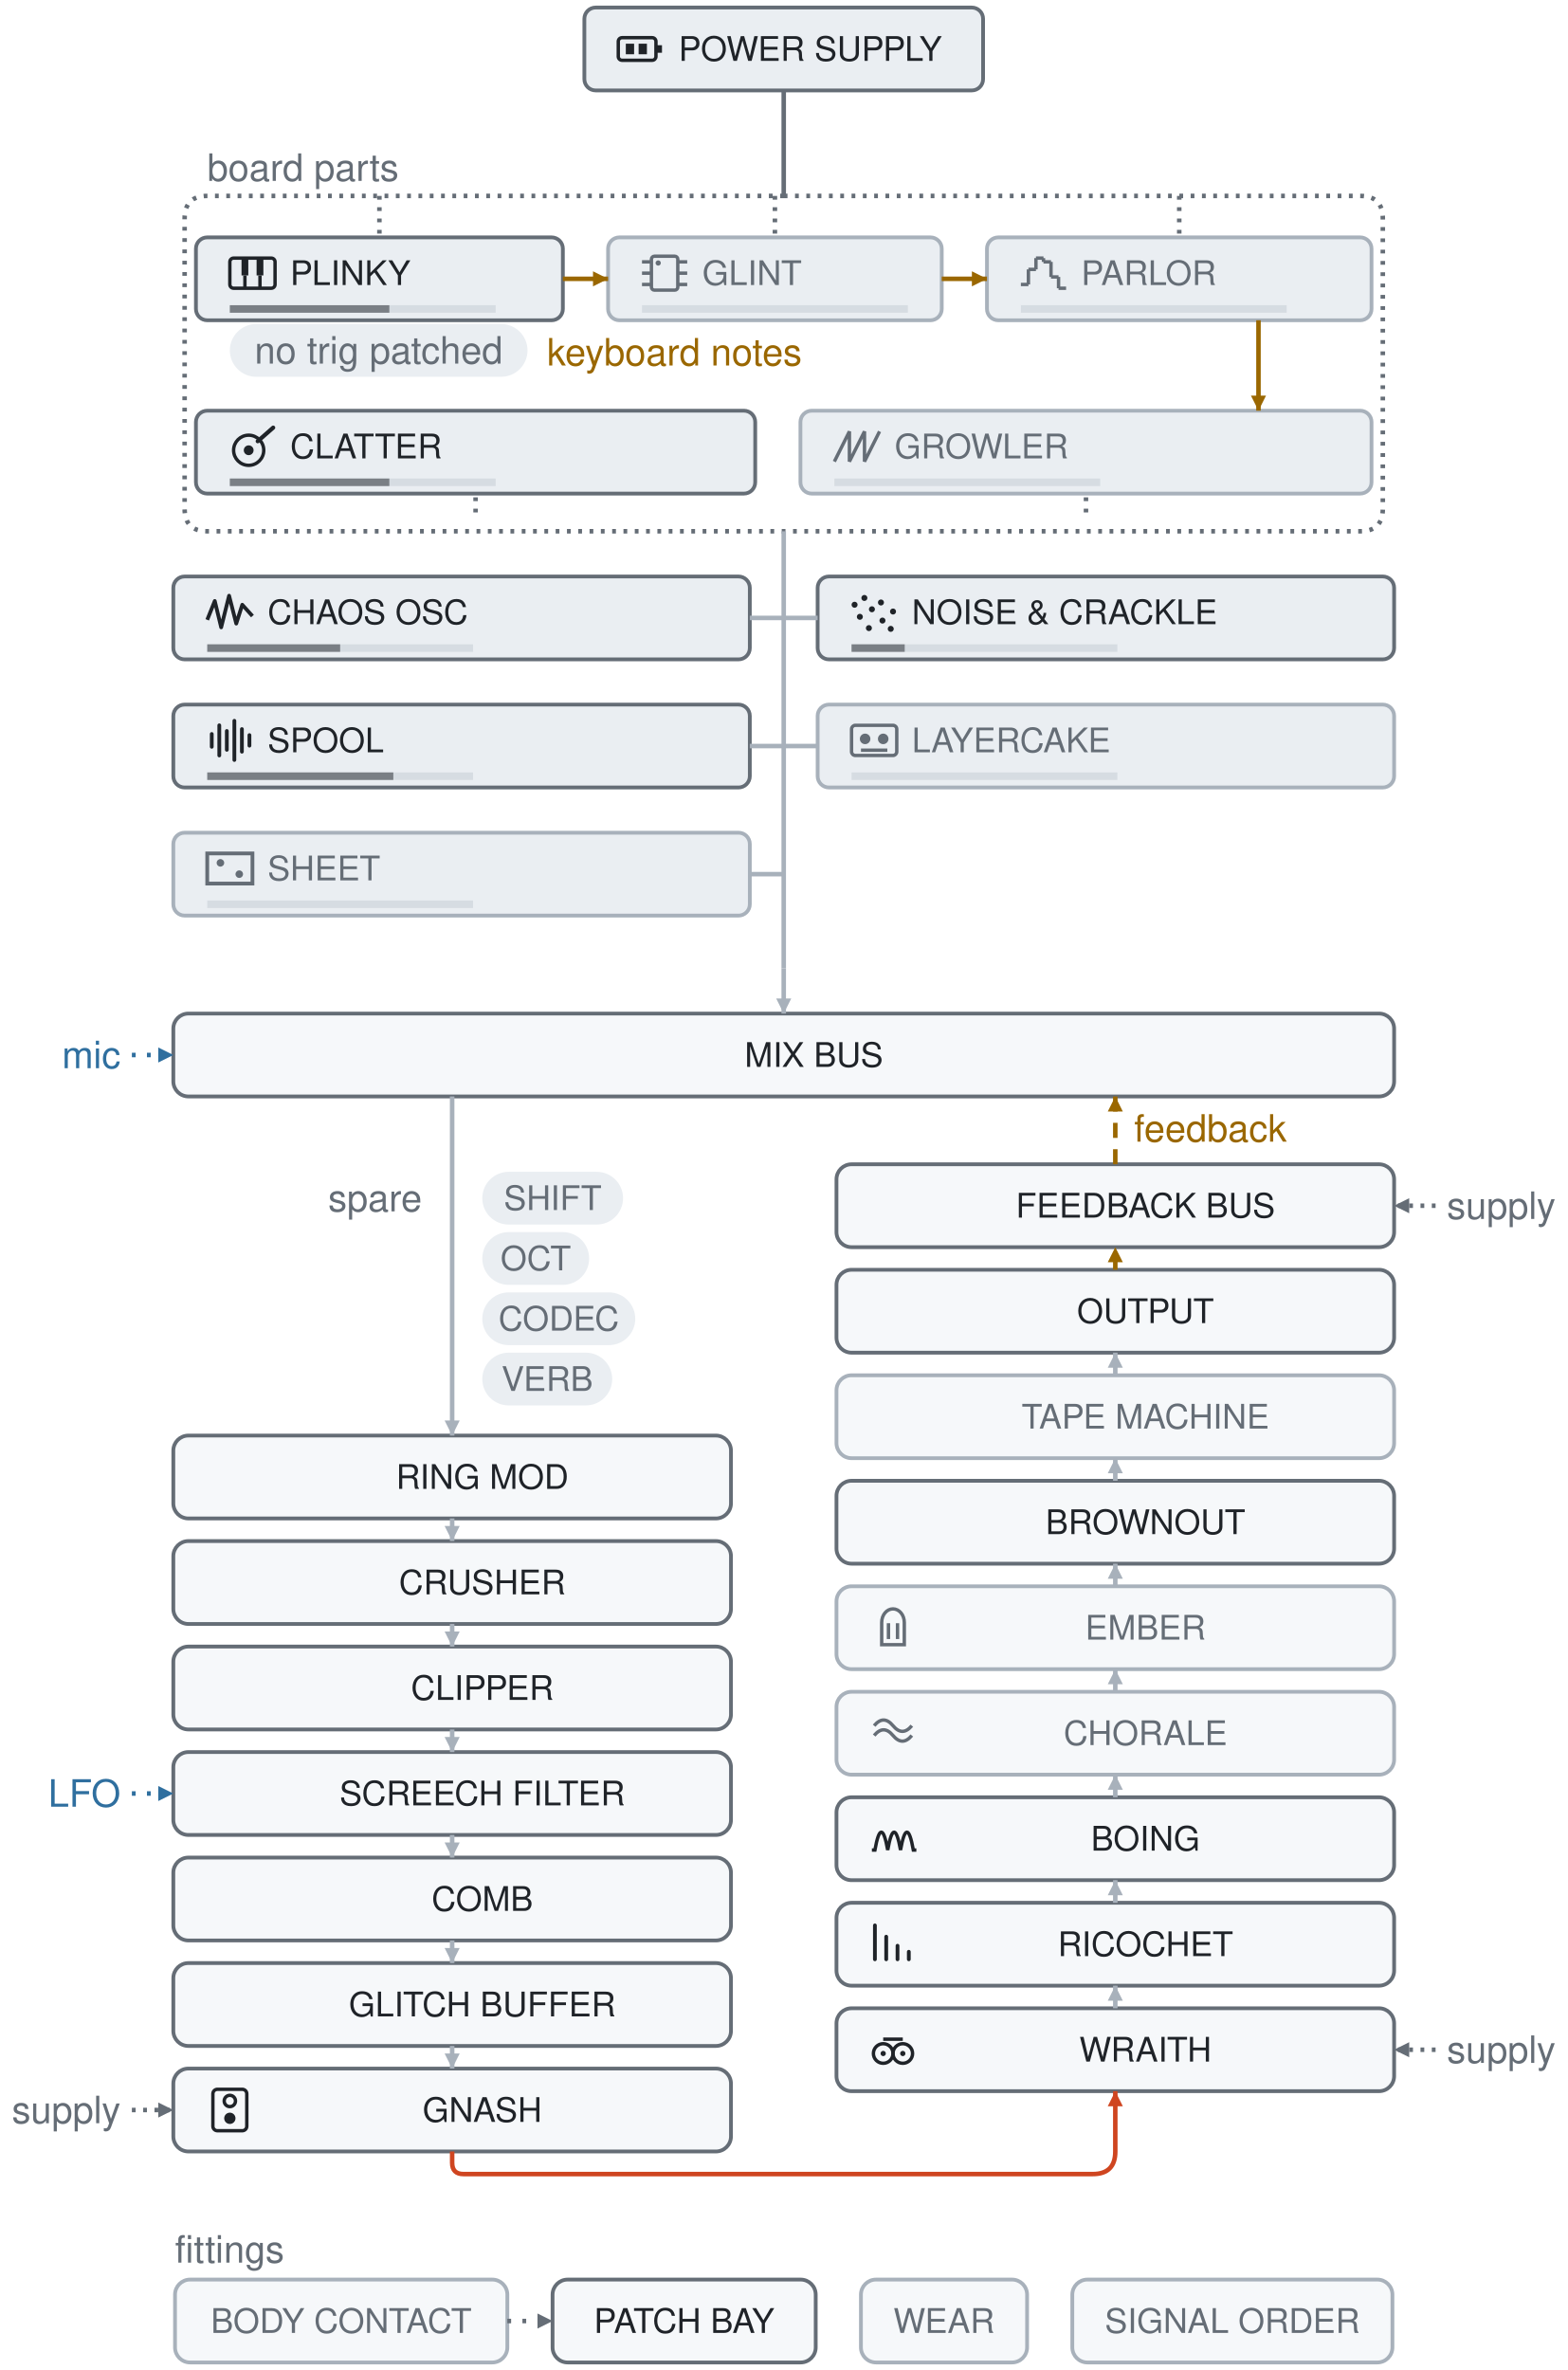
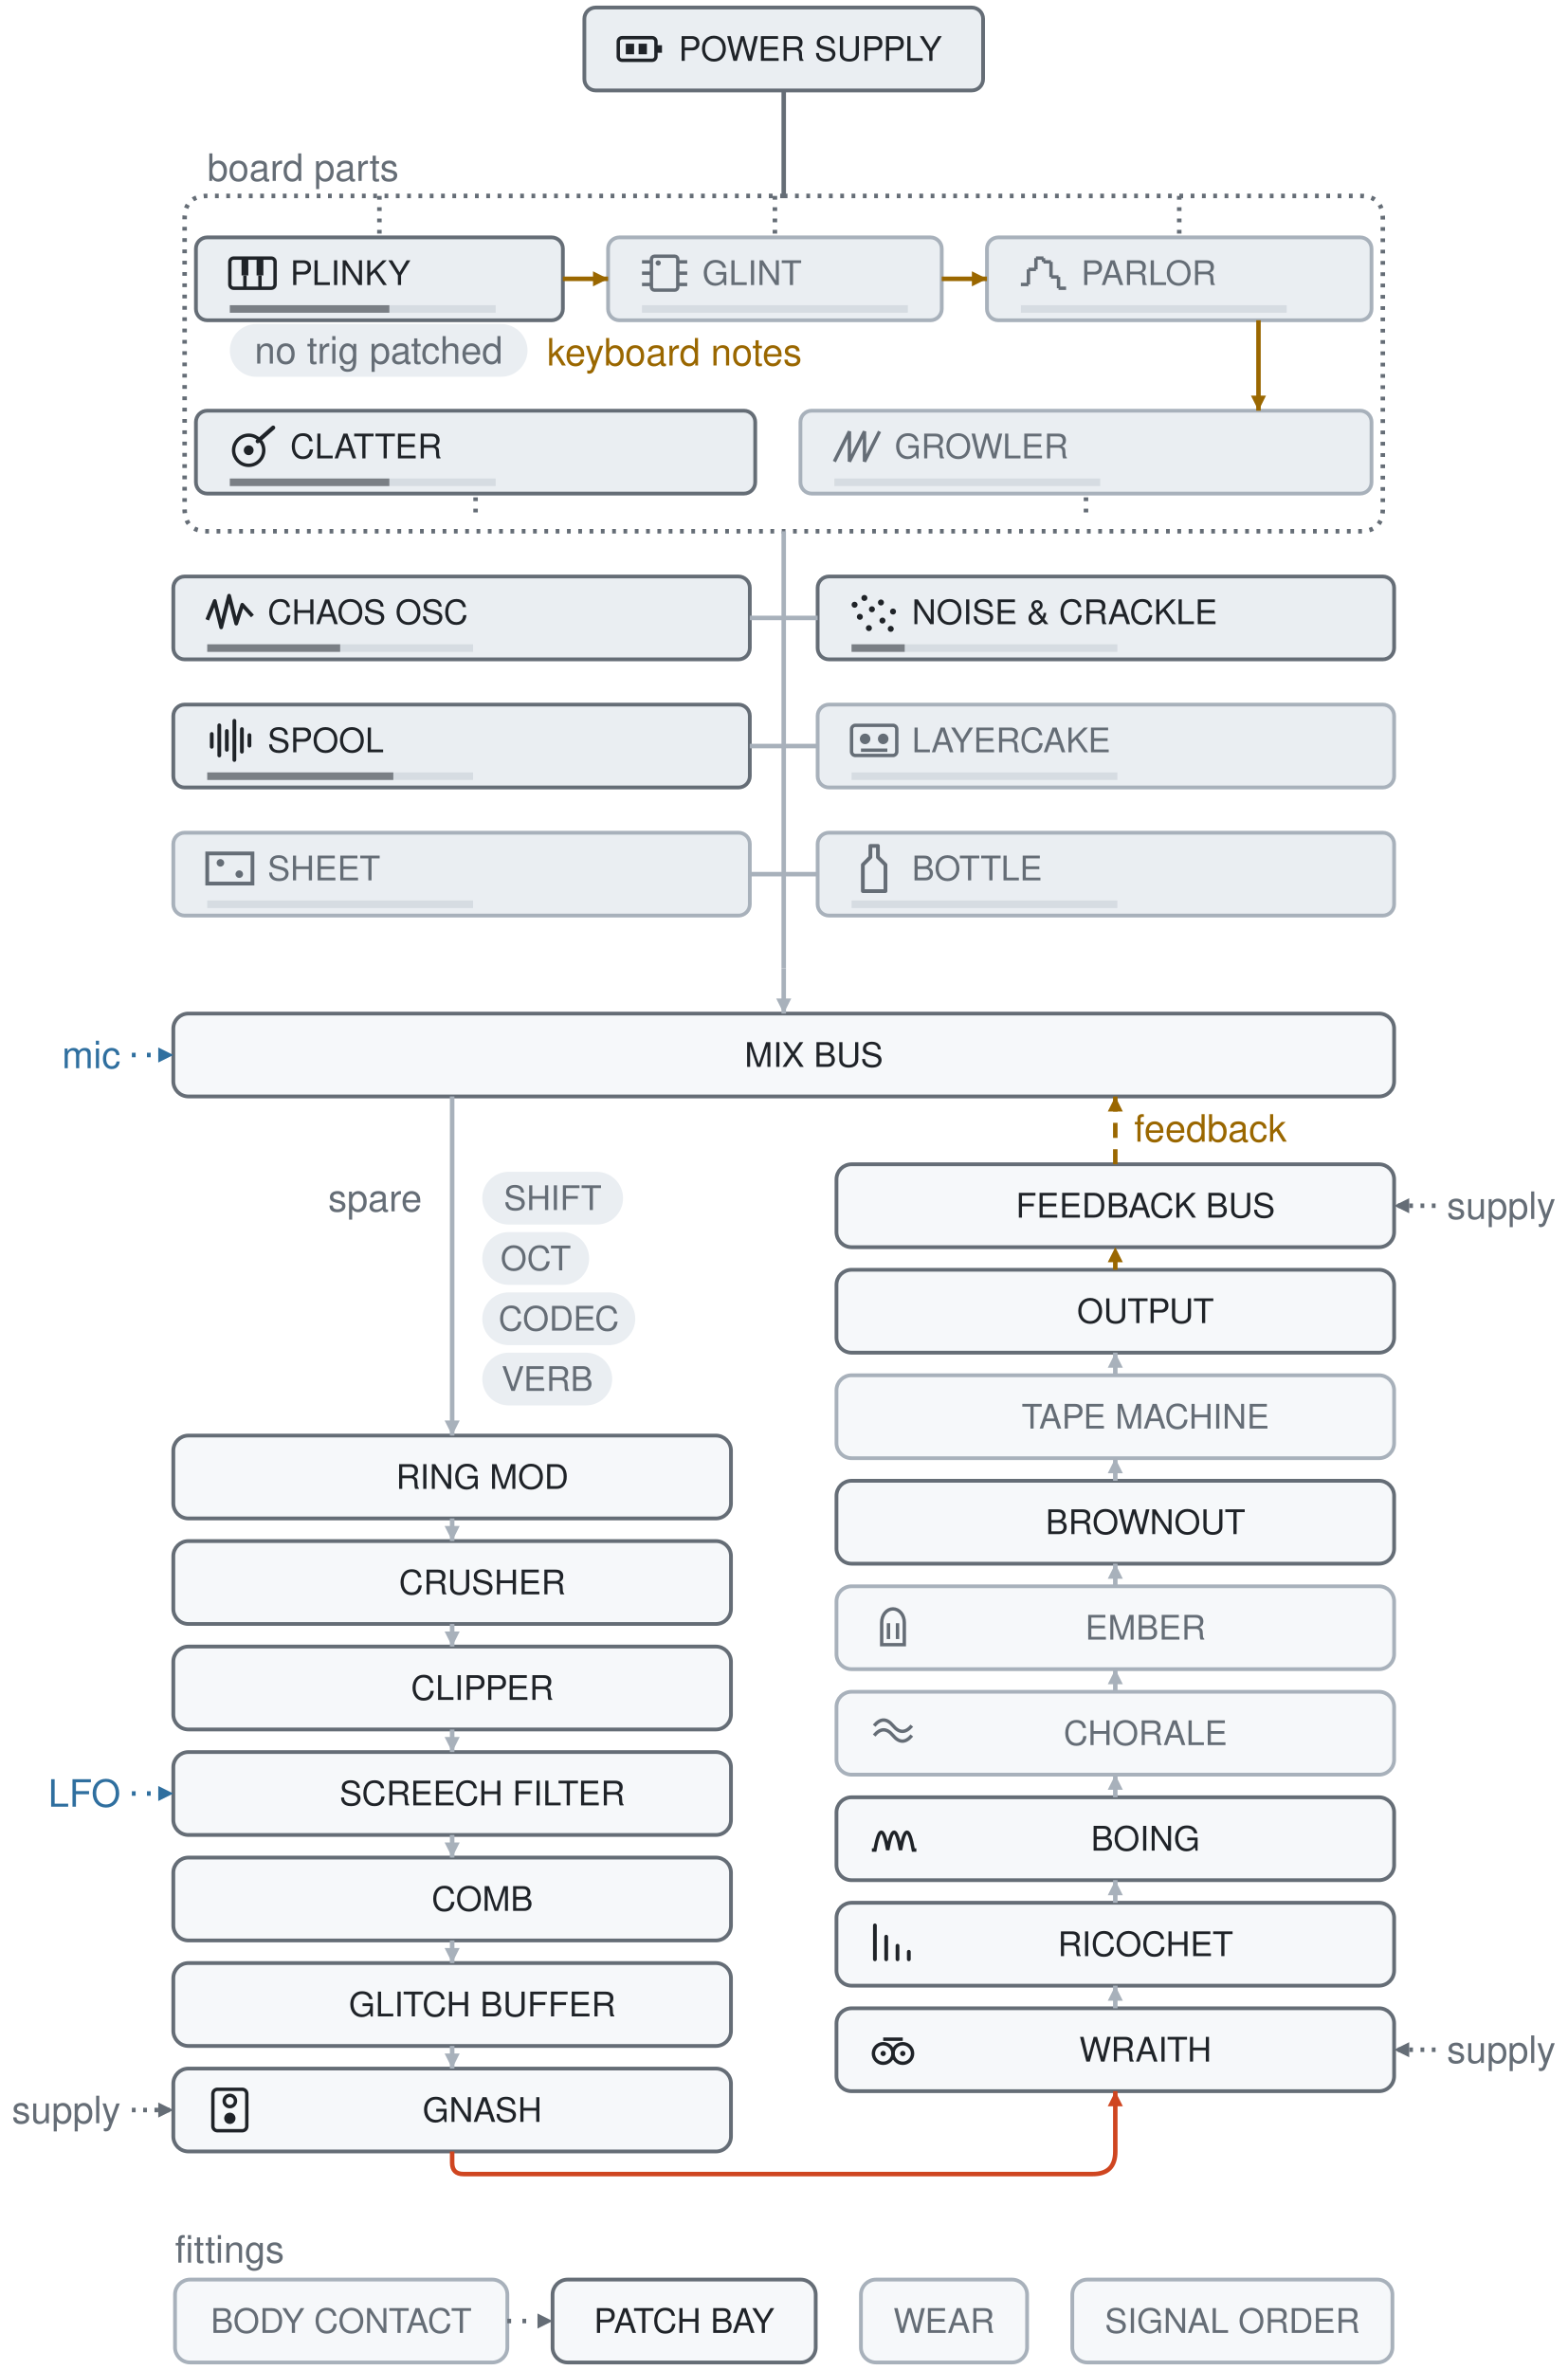
<svg xmlns="http://www.w3.org/2000/svg" viewBox="0 0 416 629" width="416" height="629" font-family="Helvetica, Arial, sans-serif">
  <g class="wire" data-wire="rail">
    <path class="line" d="M208 52L361 52Q367 52 367 58L367 135Q367 141 361 141L55 141Q49 141 49 135L49 58Q49 52 55 52L208 52" fill="none" stroke="#656d76" stroke-width="1.2" stroke-dasharray="1 2" />
    <path class="head" d="" fill="#656d76" />
  </g>
  <g class="node">
    <text x="55" y="48" fill="#656d76" font-size="10" text-anchor="start">board parts</text>
  </g>
  <g class="node">
    <rect class="box" x="52" y="63" width="97.385" height="22" rx="3" fill="#eaeef2" stroke="#656d76" stroke-width="1" />
    <g class="glyph">
      <rect x="61" y="68.5" width="12" height="8" rx="1" fill="none" stroke="#1f2328" stroke-width="0.9" />
      <path d="M 65 73.1 V 76.5 M 69 73.1 V 76.5" stroke="#1f2328" stroke-width="0.9" />
      <rect x="64.1" y="68.5" width="1.8" height="4.6" fill="#1f2328" />
      <rect x="68.1" y="68.5" width="1.8" height="4.6" fill="#1f2328" />
    </g>
    <text x="77" y="75.65" fill="#1f2328" font-size="9" text-anchor="start">PLINKY</text>
    <rect x="61" y="81" width="70.553" height="2" fill="#a8b1bb" fill-opacity="0.3" />
    <rect x="61" y="81" width="42.332" height="2" fill="#1f2328" fill-opacity="0.5" />
  </g>
  <g class="node">
    <rect class="box" x="52" y="109" width="148.435" height="22" rx="3" fill="#eaeef2" stroke="#656d76" stroke-width="1" />
    <g class="glyph">
      <circle cx="66" cy="119.5" r="4" fill="none" stroke="#1f2328" stroke-width="0.9" />
      <circle cx="66" cy="119.5" r="1.3" fill="#1f2328" />
      <path d="M 72.5 113.5 L 68.4 117.1" stroke="#1f2328" stroke-width="1.1" stroke-linecap="round" />
    </g>
    <text x="77" y="121.65" fill="#1f2328" font-size="9" text-anchor="start">CLATTER</text>
    <rect x="61" y="127" width="70.553" height="2" fill="#a8b1bb" fill-opacity="0.3" />
    <rect x="61" y="127" width="42.332" height="2" fill="#1f2328" fill-opacity="0.5" />
  </g>
  <g class="node">
    <rect class="box" x="161.385" y="63" width="88.553" height="22" rx="3" fill="#eaeef2" stroke="#a8b1bb" stroke-width="1" />
    <g class="glyph">
      <rect x="172.885" y="68" width="7" height="9" rx="0.8" fill="none" stroke="#656d76" stroke-width="0.9" />
      <path d="M 170.385 69.5 h 2.5 M 179.885 69.5 h 2.5 M 170.385 72.5 h 2.5 M 179.885 72.5 h 2.5 M 170.385 75.5 h 2.5 M 179.885 75.5 h 2.5" stroke="#656d76" stroke-width="0.9" />
      <circle cx="174.685" cy="69.8" r="0.7" fill="#656d76" />
    </g>
    <text x="186.385" y="75.65" fill="#656d76" font-size="9" text-anchor="start">GLINT</text>
    <rect x="170.385" y="81" width="70.553" height="2" fill="#a8b1bb" fill-opacity="0.3" />
  </g>
  <g class="node">
    <rect class="box" x="261.939" y="63" width="102.061" height="22" rx="3" fill="#eaeef2" stroke="#a8b1bb" stroke-width="1" />
    <g class="glyph">
      <path d="M 270.939 75.5 h 2 M 272.939 71.5 h 2 M 274.939 68.5 h 2 M 276.939 69.5 h 2 M 278.939 73.5 h 2 M 280.939 76.5 h 2 M 272.939 75.5 V 71.5 M 274.939 71.5 V 68.5 M 276.939 68.5 V 69.5 M 278.939 69.5 V 73.5 M 280.939 73.5 V 76.5" fill="none" stroke="#656d76" stroke-width="0.9" stroke-linejoin="miter" />
    </g>
    <text x="286.939" y="75.65" fill="#656d76" font-size="9" text-anchor="start">PARLOR</text>
    <rect x="270.939" y="81" width="70.553" height="2" fill="#a8b1bb" fill-opacity="0.3" />
  </g>
  <g class="node">
    <rect class="box" x="212.435" y="109" width="151.565" height="22" rx="3" fill="#eaeef2" stroke="#a8b1bb" stroke-width="1" />
    <g class="glyph">
      <path d="M 221.435 122.5 L 225.435 114.5 V 122.5 L 229.435 114.5 V 122.5 L 233.435 114.5" fill="none" stroke="#656d76" stroke-width="0.9" stroke-linejoin="miter" />
    </g>
    <text x="237.435" y="121.65" fill="#656d76" font-size="9" text-anchor="start">GROWLER</text>
    <rect x="221.435" y="127" width="70.553" height="2" fill="#a8b1bb" fill-opacity="0.3" />
  </g>
  <g class="node">
    <rect class="box" x="46" y="153" width="153" height="22" rx="3" fill="#eaeef2" stroke="#656d76" stroke-width="1" />
    <g class="glyph">
      <path d="M 55 164.5 L 57 159.5 L 58.7 166.5 L 60.8 158.1 L 62.7 165.5 L 64.3 160.5 L 67 163.5" fill="none" stroke="#1f2328" stroke-width="1" stroke-linejoin="round" />
    </g>
    <text x="71" y="165.65" fill="#1f2328" font-size="9" text-anchor="start">CHAOS OSC</text>
    <rect x="55" y="171" width="70.553" height="2" fill="#a8b1bb" fill-opacity="0.3" />
    <rect x="55" y="171" width="35.277" height="2" fill="#1f2328" fill-opacity="0.5" />
  </g>
  <g class="node">
    <rect class="box" x="217" y="153" width="153" height="22" rx="3" fill="#eaeef2" stroke="#656d76" stroke-width="1" />
    <g class="glyph">
      <path d="M 226.8 159.7 a 0.8 0.8 0 1 0 0.01 0 M 229.4 157.9 a 0.8 0.8 0 1 0 0.01 0 M 228.2 162.9 a 0.8 0.8 0 1 0 0.01 0 M 231.4 160.9 a 0.8 0.8 0 1 0 0.01 0 M 230.6 165.9 a 0.8 0.8 0 1 0 0.01 0 M 233.8 159.1 a 0.8 0.8 0 1 0 0.01 0 M 234.2 163.9 a 0.8 0.8 0 1 0 0.01 0 M 237 161.5 a 0.8 0.8 0 1 0 0.01 0 M 236.4 166.1 a 0.8 0.8 0 1 0 0.01 0" fill="#1f2328" />
    </g>
    <text x="242" y="165.65" fill="#1f2328" font-size="9" text-anchor="start">NOISE &amp; CRACKLE</text>
    <rect x="226" y="171" width="70.553" height="2" fill="#a8b1bb" fill-opacity="0.3" />
    <rect x="226" y="171" width="14.111" height="2" fill="#1f2328" fill-opacity="0.5" />
  </g>
  <g class="node">
    <rect class="box" x="46" y="187" width="153" height="22" rx="3" fill="#eaeef2" stroke="#656d76" stroke-width="1" />
    <g class="glyph">
      <path d="M 56.2 194.8 v 3.4 M 58.2 192.5 v 8 M 60.2 194 v 5 M 62.2 191.3 v 10.4 M 64.2 193.5 v 6 M 66.2 195.1 v 2.8" stroke="#1f2328" stroke-width="1" stroke-linecap="round" />
    </g>
    <text x="71" y="199.65" fill="#1f2328" font-size="9" text-anchor="start">SPOOL</text>
    <rect x="55" y="205" width="70.553" height="2" fill="#a8b1bb" fill-opacity="0.3" />
    <rect x="55" y="205" width="49.387" height="2" fill="#1f2328" fill-opacity="0.5" />
  </g>
  <g class="node">
    <rect class="box" x="217" y="187" width="153" height="22" rx="3" fill="#eaeef2" stroke="#a8b1bb" stroke-width="1" />
    <g class="glyph">
      <rect x="226" y="192.5" width="12" height="8" rx="1" fill="none" stroke="#656d76" stroke-width="0.9" />
      <circle cx="229.6" cy="196.1" r="1.4" fill="#656d76" />
      <circle cx="234.4" cy="196.1" r="1.4" fill="#656d76" />
      <path d="M 228.5 199.1 h 7" stroke="#656d76" stroke-width="0.9" />
    </g>
    <text x="242" y="199.65" fill="#656d76" font-size="9" text-anchor="start">LAYERCAKE</text>
    <rect x="226" y="205" width="70.553" height="2" fill="#a8b1bb" fill-opacity="0.3" />
  </g>
  <g class="node">
    <rect class="box" x="46" y="221" width="153" height="22" rx="3" fill="#eaeef2" stroke="#a8b1bb" stroke-width="1" />
    <g class="glyph">
      <rect x="55" y="226.5" width="12" height="8" fill="none" stroke="#656d76" stroke-width="1" />
      <circle cx="58.5" cy="229" r="1" fill="#656d76" />
      <circle cx="63.5" cy="232" r="1" fill="#656d76" />
    </g>
    <text x="71" y="233.65" fill="#656d76" font-size="9" text-anchor="start">SHEET</text>
    <rect x="55" y="239" width="70.553" height="2" fill="#a8b1bb" fill-opacity="0.3" />
+   </g>
+   <g class="node">
+     <rect class="box" x="217" y="221" width="153" height="22" rx="3" fill="#eaeef2" stroke="#a8b1bb" stroke-width="1" />
+     <g class="glyph">
+       <path d="M 231 224.5 L 233 224.5 L 233 227.5 L 235 229.5 L 235 236.5 L 229 236.5 L 229 229.5 L 231 227.5 Z" fill="none" stroke="#656d76" stroke-width="1" stroke-linejoin="round" />
+     </g>
+     <text x="242" y="233.65" fill="#656d76" font-size="9" text-anchor="start">BOTTLE</text>
+     <rect x="226" y="239" width="70.553" height="2" fill="#a8b1bb" fill-opacity="0.3" />
  </g>
  <g class="node">
    <rect class="box" x="46" y="269" width="324" height="22" rx="4" fill="#f6f8fa" stroke="#656d76" stroke-width="1" />
    <text x="216" y="283.15" fill="#1f2328" font-size="9" text-anchor="middle">MIX BUS</text>
  </g>
  <g class="node">
    <text x="112" y="321.5" fill="#656d76" font-size="10" text-anchor="end">spare</text>
  </g>
  <g class="node">
    <rect class="box" x="46" y="381" width="148" height="22" rx="4" fill="#f6f8fa" stroke="#656d76" stroke-width="1" />
    <text x="128" y="395.15" fill="#1f2328" font-size="9" text-anchor="middle">RING MOD</text>
  </g>
  <g class="node">
    <rect class="box" x="46" y="409" width="148" height="22" rx="4" fill="#f6f8fa" stroke="#656d76" stroke-width="1" />
    <text x="128" y="423.15" fill="#1f2328" font-size="9" text-anchor="middle">CRUSHER</text>
  </g>
  <g class="node">
    <rect class="box" x="46" y="437" width="148" height="22" rx="4" fill="#f6f8fa" stroke="#656d76" stroke-width="1" />
    <text x="128" y="451.15" fill="#1f2328" font-size="9" text-anchor="middle">CLIPPER</text>
  </g>
  <g class="node">
    <rect class="box" x="46" y="465" width="148" height="22" rx="4" fill="#f6f8fa" stroke="#656d76" stroke-width="1" />
    <text x="128" y="479.15" fill="#1f2328" font-size="9" text-anchor="middle">SCREECH FILTER</text>
  </g>
  <g class="node">
    <rect class="box" x="46" y="493" width="148" height="22" rx="4" fill="#f6f8fa" stroke="#656d76" stroke-width="1" />
    <text x="128" y="507.15" fill="#1f2328" font-size="9" text-anchor="middle">COMB</text>
  </g>
  <g class="node">
    <rect class="box" x="46" y="521" width="148" height="22" rx="4" fill="#f6f8fa" stroke="#656d76" stroke-width="1" />
    <text x="128" y="535.15" fill="#1f2328" font-size="9" text-anchor="middle">GLITCH BUFFER</text>
  </g>
  <g class="node">
    <rect class="box" x="46" y="549" width="148" height="22" rx="4" fill="#f6f8fa" stroke="#656d76" stroke-width="1" />
    <g class="glyph">
      <rect x="56.5" y="554.5" width="9" height="11" rx="1.2" fill="none" stroke="#1f2328" stroke-width="0.9" />
      <circle cx="61" cy="557.6" r="1.5" fill="none" stroke="#1f2328" stroke-width="0.9" />
      <circle cx="61" cy="562.2" r="1.5" fill="#1f2328" />
    </g>
    <text x="128" y="563.15" fill="#1f2328" font-size="9" text-anchor="middle">GNASH</text>
  </g>
  <g class="node">
    <rect class="box" x="222" y="533" width="148" height="22" rx="4" fill="#f6f8fa" stroke="#656d76" stroke-width="1" />
    <g class="glyph">
      <circle cx="234.4" cy="545" r="2.6" fill="none" stroke="#1f2328" stroke-width="0.9" />
      <circle cx="234.4" cy="545" r="0.7" fill="#1f2328" />
      <circle cx="239.6" cy="545" r="2.6" fill="none" stroke="#1f2328" stroke-width="0.9" />
      <circle cx="239.6" cy="545" r="0.7" fill="#1f2328" />
      <path d="M 234.4 541.2 H 239.6" stroke="#1f2328" stroke-width="0.9" />
    </g>
    <text x="304" y="547.15" fill="#1f2328" font-size="9" text-anchor="middle">WRAITH</text>
  </g>
  <g class="node">
    <rect class="box" x="222" y="505" width="148" height="22" rx="4" fill="#f6f8fa" stroke="#656d76" stroke-width="1" />
    <g class="glyph">
      <path d="M 232.2 520 v -9 M 235.2 520 v -6 M 238.2 520 v -3.6 M 241.2 520 v -2" stroke="#1f2328" stroke-width="1" stroke-linecap="round" />
    </g>
    <text x="304" y="519.15" fill="#1f2328" font-size="9" text-anchor="middle">RICOCHET</text>
  </g>
  <g class="node">
    <rect class="box" x="222" y="477" width="148" height="22" rx="4" fill="#f6f8fa" stroke="#656d76" stroke-width="1" />
    <g class="glyph">
      <path d="M 231.4 491 h 0.8 q 1.7 -9.5 3.4 0 q 1.7 -9.5 3.4 0 q 1.7 -9.5 3.4 0 h 0.8" fill="none" stroke="#1f2328" stroke-width="0.9" />
    </g>
    <text x="304" y="491.15" fill="#1f2328" font-size="9" text-anchor="middle">BOING</text>
  </g>
  <g class="node">
    <rect class="box" x="222" y="449" width="148" height="22" rx="4" fill="#f6f8fa" stroke="#a8b1bb" stroke-width="1" />
    <g class="glyph">
      <path d="M 232 458 q 2.5 -3 5 0 q 2.5 3 5 0" fill="none" stroke="#656d76" stroke-width="0.9" />
      <path d="M 232 460.6 q 2.5 -3 5 0 q 2.5 3 5 0" fill="none" stroke="#656d76" stroke-width="0.9" />
    </g>
    <text x="304" y="463.15" fill="#656d76" font-size="9" text-anchor="middle">CHORALE</text>
  </g>
  <g class="node">
    <rect class="box" x="222" y="421" width="148" height="22" rx="4" fill="#f6f8fa" stroke="#a8b1bb" stroke-width="1" />
    <g class="glyph">
      <path d="M 234 436.5 V 430.6 a 3 3.6 0 0 1 6 0 V 436.5 z" fill="none" stroke="#656d76" stroke-width="0.9" />
      <path d="M 235.8 435 V 430.8 M 238.2 435 V 430.8" fill="none" stroke="#656d76" stroke-width="0.9" />
    </g>
    <text x="304" y="435.15" fill="#656d76" font-size="9" text-anchor="middle">EMBER</text>
  </g>
  <g class="node">
    <rect class="box" x="222" y="393" width="148" height="22" rx="4" fill="#f6f8fa" stroke="#656d76" stroke-width="1" />
    <text x="304" y="407.15" fill="#1f2328" font-size="9" text-anchor="middle">BROWNOUT</text>
  </g>
  <g class="node">
    <rect class="box" x="222" y="365" width="148" height="22" rx="4" fill="#f6f8fa" stroke="#a8b1bb" stroke-width="1" />
    <text x="304" y="379.15" fill="#656d76" font-size="9" text-anchor="middle">TAPE MACHINE</text>
  </g>
  <g class="node">
    <rect class="box" x="222" y="337" width="148" height="22" rx="4" fill="#f6f8fa" stroke="#656d76" stroke-width="1" />
    <text x="304" y="351.15" fill="#1f2328" font-size="9" text-anchor="middle">OUTPUT</text>
  </g>
  <g class="node">
    <rect class="box" x="222" y="309" width="148" height="22" rx="4" fill="#f6f8fa" stroke="#656d76" stroke-width="1" />
    <text x="304" y="323.15" fill="#1f2328" font-size="9" text-anchor="middle">FEEDBACK BUS</text>
  </g>
  <g class="node">
    <rect class="box" x="46.45" y="605" width="88.2" height="22" rx="4" fill="#f6f8fa" stroke="#a8b1bb" stroke-width="1" />
    <text x="90.55" y="619.15" fill="#656d76" font-size="9" text-anchor="middle">BODY CONTACT</text>
  </g>
  <g class="node">
    <rect class="box" x="146.65" y="605" width="69.84" height="22" rx="4" fill="#f6f8fa" stroke="#656d76" stroke-width="1" />
    <text x="181.57" y="619.15" fill="#1f2328" font-size="9" text-anchor="middle">PATCH BAY</text>
  </g>
  <g class="node">
    <rect class="box" x="228.49" y="605" width="44.1" height="22" rx="4" fill="#f6f8fa" stroke="#a8b1bb" stroke-width="1" />
    <text x="250.54" y="619.15" fill="#656d76" font-size="9" text-anchor="middle">WEAR</text>
  </g>
  <g class="node">
    <rect class="box" x="284.59" y="605" width="84.96" height="22" rx="4" fill="#f6f8fa" stroke="#a8b1bb" stroke-width="1" />
    <text x="327.07" y="619.15" fill="#656d76" font-size="9" text-anchor="middle">SIGNAL ORDER</text>
  </g>
  <g class="node">
    <rect class="box" x="128" y="311" width="37.36" height="14" rx="7" fill="#eaeef2" stroke="none" />
    <text x="146.68" y="321.15" fill="#656d76" font-size="9" text-anchor="middle">SHIFT</text>
  </g>
  <g class="node">
    <rect class="box" x="128" y="327" width="28.36" height="14" rx="7" fill="#eaeef2" stroke="none" />
    <text x="142.18" y="337.15" fill="#656d76" font-size="9" text-anchor="middle">OCT</text>
  </g>
  <g class="node">
    <rect class="box" x="128" y="343" width="40.6" height="14" rx="7" fill="#eaeef2" stroke="none" />
    <text x="148.3" y="353.15" fill="#656d76" font-size="9" text-anchor="middle">CODEC</text>
  </g>
  <g class="node">
    <rect class="box" x="128" y="359" width="34.48" height="14" rx="7" fill="#eaeef2" stroke="none" />
    <text x="145.24" y="369.15" fill="#656d76" font-size="9" text-anchor="middle">VERB</text>
  </g>
  <g class="node">
    <rect class="box" x="61" y="86" width="79" height="14" rx="7" fill="#eaeef2" stroke="none" />
    <text x="100.5" y="96.5" fill="#656d76" font-size="10" text-anchor="middle">no trig patched</text>
  </g>
  <g class="node rail-chip">
    <rect class="box" x="155.09" y="2" width="105.82" height="22" rx="3" fill="#eaeef2" stroke="#656d76" stroke-width="1" />
    <g class="glyph">
      <rect x="164.09" y="10" width="10" height="6" rx="1" fill="none" stroke="#1f2328" stroke-width="0.9" />
      <rect x="174.09" y="12" width="1.6" height="2" fill="#1f2328" />
      <rect x="166.09" y="11.6" width="2.2" height="2.8" fill="#1f2328" />
      <rect x="169.49" y="11.6" width="2.2" height="2.8" fill="#1f2328" />
    </g>
    <text x="180.09" y="16.15" fill="#1f2328" font-size="9" text-anchor="start">POWER SUPPLY</text>
  </g>
  <g class="tap">
    <text x="32" y="283.5" fill="#2f6f9f" font-size="10" text-anchor="end">mic</text>
  </g>
  <g class="tap">
    <text x="384" y="323.5" fill="#656d76" font-size="10" text-anchor="start">supply</text>
  </g>
  <g class="tap">
    <text x="32" y="479.5" fill="#2f6f9f" font-size="10" text-anchor="end">LFO</text>
  </g>
  <g class="tap">
    <text x="384" y="547.5" fill="#656d76" font-size="10" text-anchor="start">supply</text>
  </g>
  <g class="tap">
    <text x="32" y="563.5" fill="#656d76" font-size="10" text-anchor="end">supply</text>
  </g>
  <g class="tap">
    <text x="46.45" y="600.5" fill="#656d76" font-size="10" text-anchor="start">fittings</text>
  </g>
  <g class="wire" data-wire="supply-feed">
    <path class="line" d="M208 24L208 52" fill="none" stroke="#656d76" stroke-width="1.2" />
    <path class="head" d="" fill="#656d76" />
  </g>
  <g class="wire" data-wire="rail-Plinky">
    <path class="line" d="M100.693 52L100.693 63" fill="none" stroke="#656d76" stroke-width="1.2" stroke-dasharray="1 2" />
    <path class="head" d="" fill="#656d76" />
  </g>
  <g class="wire" data-wire="rail-Clatter">
    <path class="line" d="M126.218 136L126.218 131" fill="none" stroke="#656d76" stroke-width="1.2" stroke-dasharray="1 2" />
    <path class="head" d="" fill="#656d76" />
  </g>
  <g class="wire" data-wire="rail-Glint">
    <path class="line" d="M205.662 52L205.662 63" fill="none" stroke="#656d76" stroke-width="1.2" stroke-dasharray="1 2" />
    <path class="head" d="" fill="#656d76" />
  </g>
  <g class="wire" data-wire="rail-Parlor">
    <path class="line" d="M312.969 52L312.969 63" fill="none" stroke="#656d76" stroke-width="1.2" stroke-dasharray="1 2" />
    <path class="head" d="" fill="#656d76" />
  </g>
  <g class="wire" data-wire="rail-Growler">
    <path class="line" d="M288.218 136L288.218 131" fill="none" stroke="#656d76" stroke-width="1.2" stroke-dasharray="1 2" />
    <path class="head" d="" fill="#656d76" />
  </g>
  <g class="wire" data-wire="key-line">
    <path class="line" d="M149.385 74L161.385 74" fill="none" stroke="#9a6700" stroke-width="1.2" />
    <path class="head" d="M157.385 76L161.385 74L157.385 72Z" fill="#9a6700" />
    <text x="179" y="97" fill="#9a6700" font-size="10" text-anchor="middle">keyboard notes</text>
  </g>
  <g class="wire" data-wire="key-line-pcm">
    <path class="line" d="M249.939 74L261.939 74" fill="none" stroke="#9a6700" stroke-width="1.2" />
    <path class="head" d="M257.939 76L261.939 74L257.939 72Z" fill="#9a6700" />
  </g>
  <g class="wire" data-wire="key-line-mono">
    <path class="line" d="M334 85L334 109" fill="none" stroke="#9a6700" stroke-width="1.2" />
    <path class="head" d="M332 105L334 109L336 105Z" fill="#9a6700" />
  </g>
  <g class="wire" data-wire="board-out">
    <path class="line" d="M208 141L208 257" fill="none" stroke="#a8b1bb" stroke-width="1.2" />
    <path class="head" d="" fill="#a8b1bb" />
  </g>
  <g class="wire" data-wire="Chaos_osc-out">
    <path class="line" d="M199 164L208 164" fill="none" stroke="#a8b1bb" stroke-width="1.2" />
    <path class="head" d="" fill="#a8b1bb" />
  </g>
  <g class="wire" data-wire="Noise_crackle-out">
    <path class="line" d="M217 164L208 164" fill="none" stroke="#a8b1bb" stroke-width="1.2" />
    <path class="head" d="" fill="#a8b1bb" />
  </g>
  <g class="wire" data-wire="Spool-out">
    <path class="line" d="M199 198L208 198" fill="none" stroke="#a8b1bb" stroke-width="1.2" />
    <path class="head" d="" fill="#a8b1bb" />
  </g>
  <g class="wire" data-wire="Layercake-out">
    <path class="line" d="M217 198L208 198" fill="none" stroke="#a8b1bb" stroke-width="1.2" />
    <path class="head" d="" fill="#a8b1bb" />
  </g>
  <g class="wire" data-wire="Sheet-out">
    <path class="line" d="M199 232L208 232" fill="none" stroke="#a8b1bb" stroke-width="1.2" />
    <path class="head" d="" fill="#a8b1bb" />
  </g>
+   <g class="wire" data-wire="Bottle-out">
+     <path class="line" d="M217 232L208 232" fill="none" stroke="#a8b1bb" stroke-width="1.2" />
+     <path class="head" d="" fill="#a8b1bb" />
+   </g>
  <g class="wire" data-wire="collect-mix">
    <path class="line" d="M208 257L208 269" fill="none" stroke="#a8b1bb" stroke-width="1.2" />
    <path class="head" d="M206 265L208 269L210 265Z" fill="#a8b1bb" />
  </g>
  <g class="wire" data-wire="mix-path">
    <path class="line" d="M120 291L120 381" fill="none" stroke="#a8b1bb" stroke-width="1.2" />
    <path class="head" d="M118 377L120 381L122 377Z" fill="#a8b1bb" />
  </g>
  <g class="wire" data-wire="Ring_mod-Crusher">
    <path class="line" d="M120 403L120 409" fill="none" stroke="#a8b1bb" stroke-width="1.2" />
    <path class="head" d="M118 405L120 409L122 405Z" fill="#a8b1bb" />
  </g>
  <g class="wire" data-wire="Crusher-Clipper">
    <path class="line" d="M120 431L120 437" fill="none" stroke="#a8b1bb" stroke-width="1.2" />
    <path class="head" d="M118 433L120 437L122 433Z" fill="#a8b1bb" />
  </g>
  <g class="wire" data-wire="Clipper-Screech_filter">
    <path class="line" d="M120 459L120 465" fill="none" stroke="#a8b1bb" stroke-width="1.2" />
    <path class="head" d="M118 461L120 465L122 461Z" fill="#a8b1bb" />
  </g>
  <g class="wire" data-wire="Screech_filter-Comb">
    <path class="line" d="M120 487L120 493" fill="none" stroke="#a8b1bb" stroke-width="1.2" />
    <path class="head" d="M118 489L120 493L122 489Z" fill="#a8b1bb" />
  </g>
  <g class="wire" data-wire="Comb-Glitch_buffer">
    <path class="line" d="M120 515L120 521" fill="none" stroke="#a8b1bb" stroke-width="1.2" />
    <path class="head" d="M118 517L120 521L122 517Z" fill="#a8b1bb" />
  </g>
  <g class="wire" data-wire="Glitch_buffer-Gnash">
    <path class="line" d="M120 543L120 549" fill="none" stroke="#a8b1bb" stroke-width="1.2" />
    <path class="head" d="M118 545L120 549L122 545Z" fill="#a8b1bb" />
  </g>
  <g class="wire" data-wire="Wraith-Ricochet">
    <path class="line" d="M296 533L296 527" fill="none" stroke="#a8b1bb" stroke-width="1.2" />
    <path class="head" d="M298 531L296 527L294 531Z" fill="#a8b1bb" />
  </g>
  <g class="wire" data-wire="Ricochet-Boing">
    <path class="line" d="M296 505L296 499" fill="none" stroke="#a8b1bb" stroke-width="1.2" />
    <path class="head" d="M298 503L296 499L294 503Z" fill="#a8b1bb" />
  </g>
  <g class="wire" data-wire="Boing-Chorale">
    <path class="line" d="M296 477L296 471" fill="none" stroke="#a8b1bb" stroke-width="1.2" />
    <path class="head" d="M298 475L296 471L294 475Z" fill="#a8b1bb" />
  </g>
  <g class="wire" data-wire="Chorale-Ember">
    <path class="line" d="M296 449L296 443" fill="none" stroke="#a8b1bb" stroke-width="1.2" />
    <path class="head" d="M298 447L296 443L294 447Z" fill="#a8b1bb" />
  </g>
  <g class="wire" data-wire="Ember-Brownout">
    <path class="line" d="M296 421L296 415" fill="none" stroke="#a8b1bb" stroke-width="1.2" />
    <path class="head" d="M298 419L296 415L294 419Z" fill="#a8b1bb" />
  </g>
  <g class="wire" data-wire="Brownout-Tape_machine">
    <path class="line" d="M296 393L296 387" fill="none" stroke="#a8b1bb" stroke-width="1.2" />
    <path class="head" d="M298 391L296 387L294 391Z" fill="#a8b1bb" />
  </g>
  <g class="wire" data-wire="Tape_machine-Output">
    <path class="line" d="M296 365L296 359" fill="none" stroke="#a8b1bb" stroke-width="1.2" />
    <path class="head" d="M298 363L296 359L294 363Z" fill="#a8b1bb" />
  </g>
  <g class="wire" data-wire="fold">
    <path class="line" d="M120 571L120 574Q120 577 123 577L290 577Q296 577 296 571L296 555" fill="none" stroke="#cf4520" stroke-width="1.2" />
    <path class="head" d="M298 559L296 555L294 559Z" fill="#cf4520" />
  </g>
  <g class="wire" data-wire="fb-out">
    <path class="line" d="M296 337L296 331" fill="none" stroke="#9a6700" stroke-width="1.2" stroke-dasharray="4 3" />
    <path class="head" d="M298 335L296 331L294 335Z" fill="#9a6700" />
  </g>
  <g class="wire" data-wire="fb-home">
    <path class="line" d="M296 309L296 291" fill="none" stroke="#9a6700" stroke-width="1.2" stroke-dasharray="4 3" />
    <path class="head" d="M298 295L296 291L294 295Z" fill="#9a6700" />
    <text x="301" y="303" fill="#9a6700" font-size="10" text-anchor="start">feedback</text>
  </g>
  <g class="wire" data-wire="pad-bay">
    <path class="line" d="M134.65 616L146.65 616" fill="none" stroke="#656d76" stroke-width="1.2" stroke-dasharray="1 3" />
    <path class="head" d="M142.65 618L146.65 616L142.65 614Z" fill="#656d76" />
  </g>
  <g class="wire" data-wire="mic-wire">
    <path class="line" d="M35 280L46 280" fill="none" stroke="#2f6f9f" stroke-width="1.2" stroke-dasharray="1 3" />
    <path class="head" d="M42 282L46 280L42 278Z" fill="#2f6f9f" />
  </g>
  <g class="wire" data-wire="rail-Feedback_bus-wire">
    <path class="line" d="M381 320L370 320" fill="none" stroke="#656d76" stroke-width="1.2" stroke-dasharray="1 2" />
    <path class="head" d="M374 318L370 320L374 322Z" fill="#656d76" />
  </g>
  <g class="wire" data-wire="wire0-wire">
    <path class="line" d="M35 476L46 476" fill="none" stroke="#2f6f9f" stroke-width="1.2" stroke-dasharray="1 3" />
    <path class="head" d="M42 478L46 476L42 474Z" fill="#2f6f9f" />
  </g>
  <g class="wire" data-wire="rail-Wraith-wire">
    <path class="line" d="M381 544L370 544" fill="none" stroke="#656d76" stroke-width="1.2" stroke-dasharray="1 2" />
    <path class="head" d="M374 542L370 544L374 546Z" fill="#656d76" />
  </g>
  <g class="wire" data-wire="rail-Gnash-wire">
    <path class="line" d="M35 560L46 560" fill="none" stroke="#656d76" stroke-width="1.2" stroke-dasharray="1 2" />
    <path class="head" d="M42 562L46 560L42 558Z" fill="#656d76" />
  </g>
</svg>
